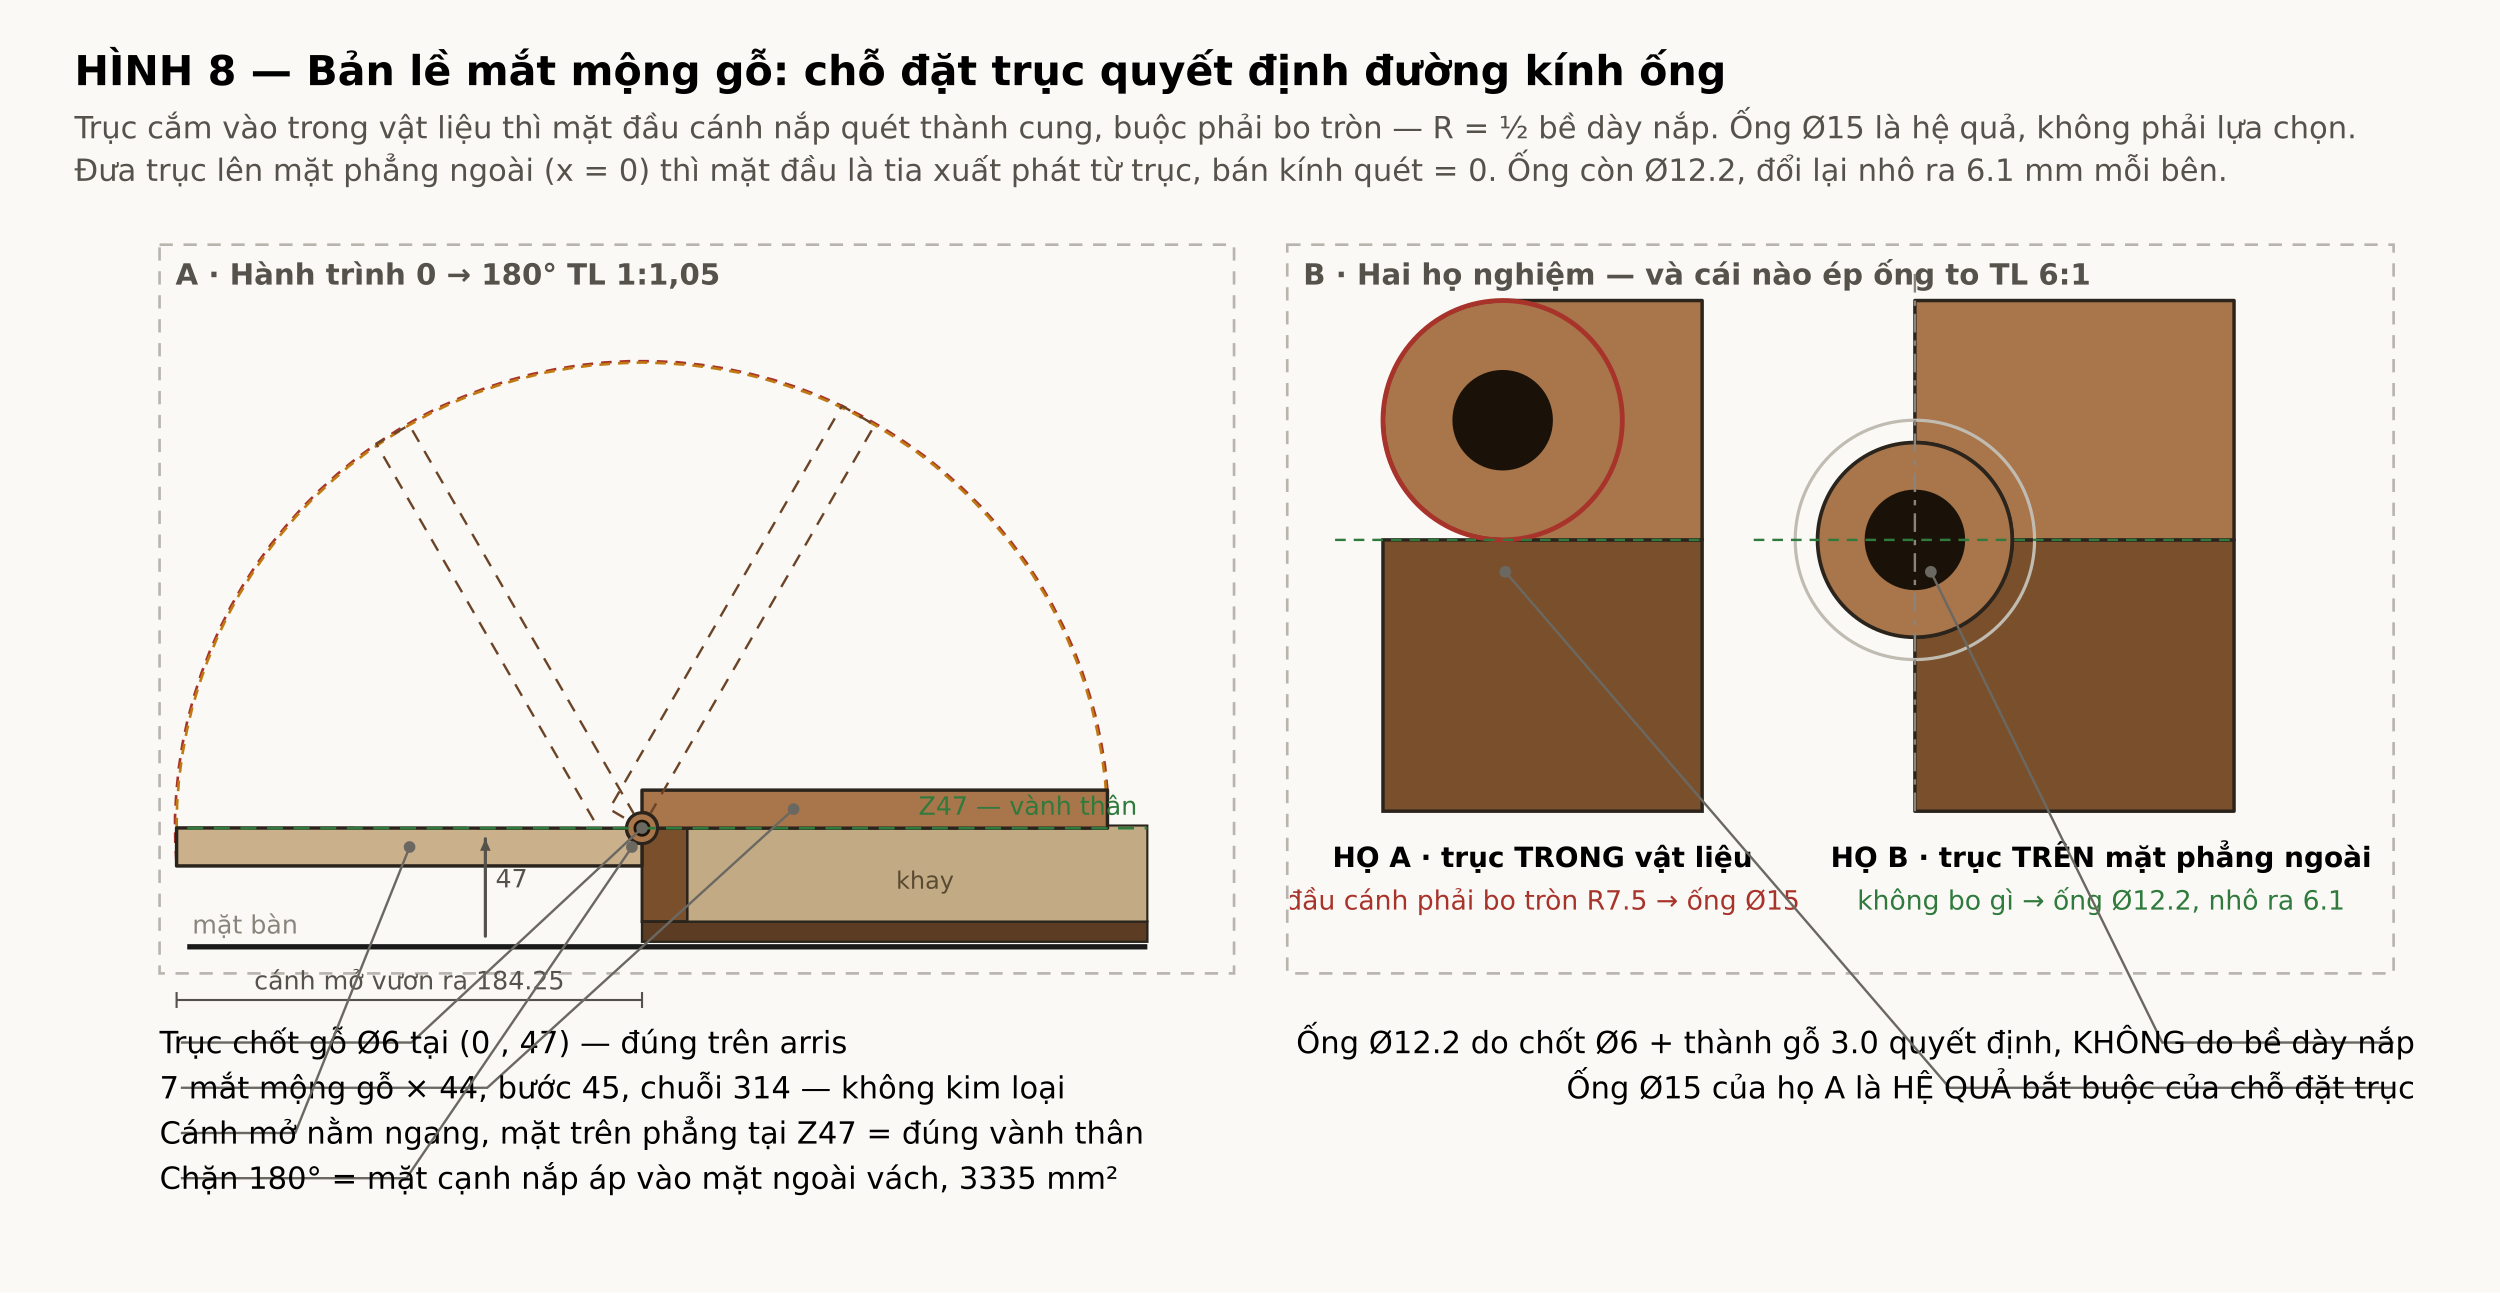
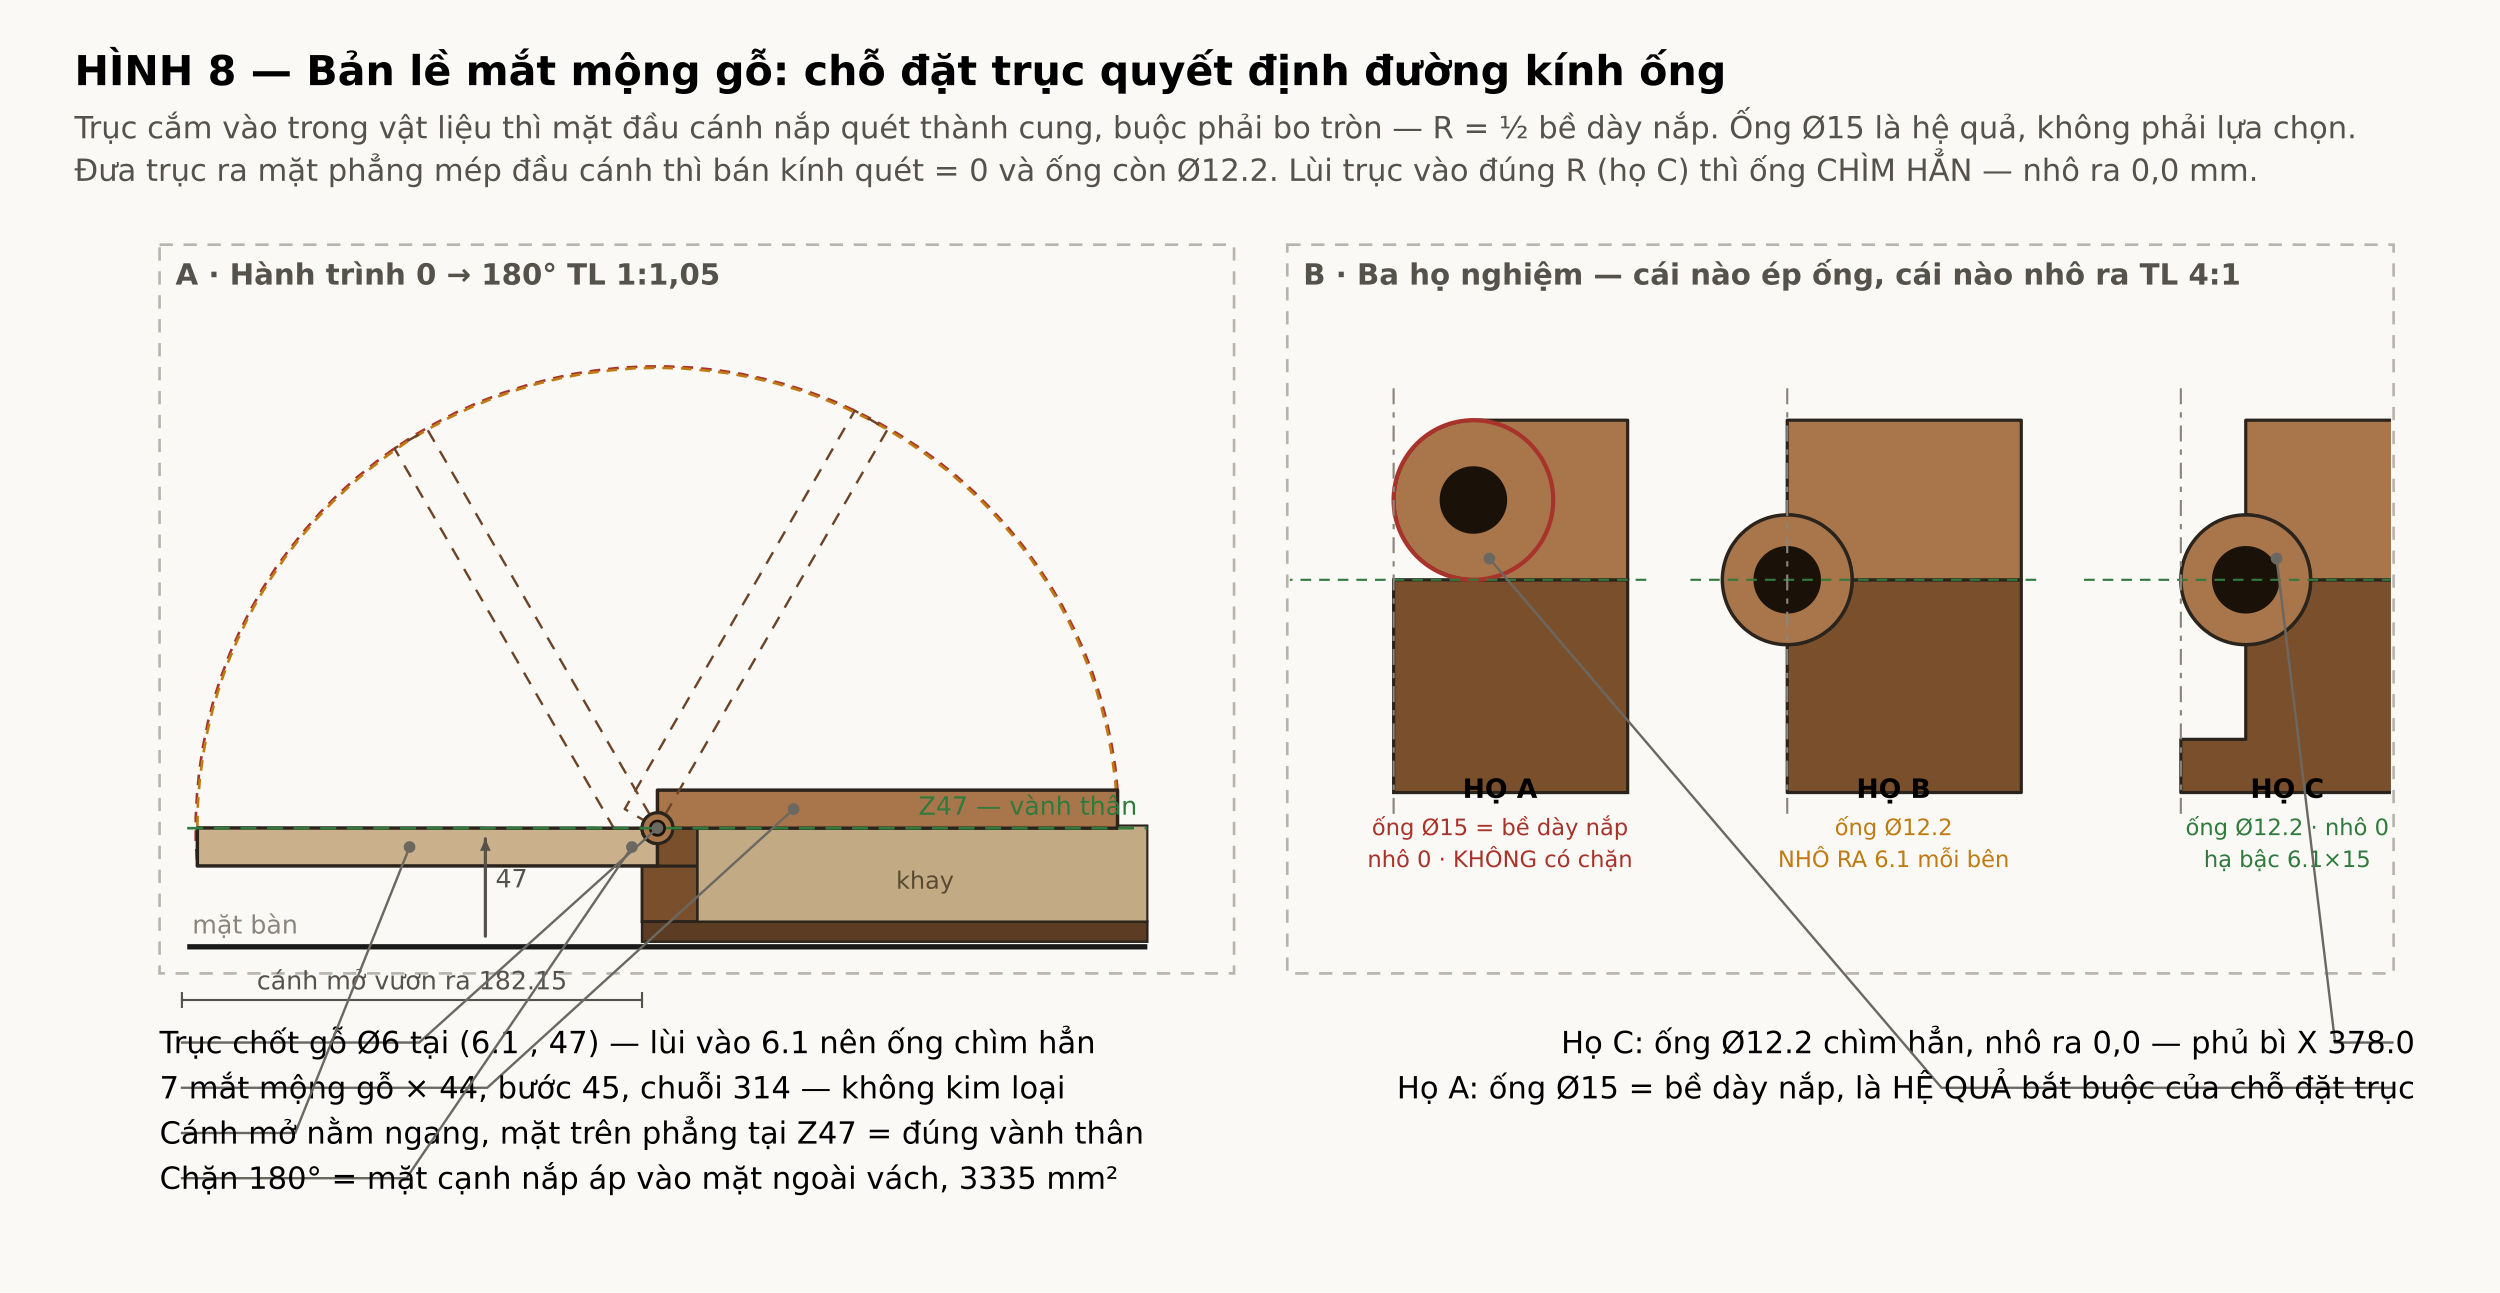
<svg xmlns="http://www.w3.org/2000/svg" width="940" height="486" viewBox="0 0 940 486" font-family="DejaVu Sans" font-size="11.5">
  <rect width="100%" height="100%" fill="#faf9f6" />
  <text x="28" y="32" font-size="15.5" font-weight="bold">HÌNH 8 — Bản lề mắt mộng gỗ: chỗ đặt trục quyết định đường kính ống</text>
  <text x="28" y="52" fill="#55524b">Trục cắm vào trong vật liệu thì mặt đầu cánh nắp quét thành cung, buộc phải bo tròn — R = ½ bề dày nắp. Ống Ø15 là hệ quả, không phải lựa chọn.</text>
-   <text x="28" y="68" fill="#55524b">Đưa trục lên mặt phẳng ngoài (x = 0) thì mặt đầu là tia xuất phát từ trục, bán kính quét = 0. Ống còn Ø12.2, đổi lại nhô ra 6.1 mm mỗi bên.</text>
+   <text x="28" y="68" fill="#55524b">Đưa trục ra mặt phẳng mép đầu cánh thì bán kính quét = 0 và ống còn Ø12.2. Lùi trục vào đúng R (họ C) thì ống CHÌM HẲN — nhô ra 0,0 mm.</text>
  <defs>
    <clipPath id="ca">
      <rect x="61" y="93" width="402" height="272" />
    </clipPath>
    <clipPath id="cb">
      <rect x="485" y="93" width="414" height="272" />
    </clipPath>
  </defs>
  <rect x="60" y="92" width="404" height="274" fill="none" stroke="#b8b5ae" stroke-width="1" stroke-dasharray="5,4" />
  <text x="66" y="107" font-size="11" font-weight="bold" fill="#55524b">A · Hành trình 0 → 180°  TL 1:1,05</text>
  <g clip-path="url(#ca)">
    <line x1="70.4" y1="356.0" x2="431.4" y2="356.0" stroke="#1a1a1a" stroke-width="2" />
    <text x="72.3" y="351.0" font-size="9.5" fill="#8a857c">mặt bàn</text>
    <rect x="241.4" y="346.5" width="190.0" height="7.6" fill="#5c3d24" stroke="#2a241c" stroke-width="0.9" />
-     <rect x="241.4" y="311.4" width="17.1" height="35.1" fill="#7a4f2c" stroke="#2a241c" stroke-width="1.1" />
-     <rect x="258.5" y="310.4" width="172.9" height="36.1" fill="#c2ab84" stroke="#2a241c" stroke-width="0.8" />
+     <rect x="241.4" y="325.6" width="20.9" height="20.9" fill="#7a4f2c" stroke="#2a241c" stroke-width="1.1" />
+     <rect x="247.2" y="311.4" width="15.1" height="14.2" fill="#7a4f2c" stroke="#2a241c" stroke-width="1.1" />
+     <rect x="262.3" y="310.4" width="169.1" height="36.1" fill="#c2ab84" stroke="#2a241c" stroke-width="0.8" />
    <text x="347.8" y="334.15" text-anchor="middle" font-size="9" fill="#5a4a32">khay</text>
-     <path d="M 416.4,297.1 L 415.5,288.0 L 414.0,278.9 L 412.1,269.9 L 409.6,261.0 L 406.8,252.3 L 403.5,243.7 L 399.7,235.3 L 395.5,227.1 L 390.9,219.2 L 385.9,211.5 L 380.4,204.1 L 374.6,196.9 L 368.5,190.1 L 361.9,183.6 L 355.1,177.5 L 347.9,171.7 L 340.5,166.4 L 332.8,161.4 L 324.8,156.8 L 316.6,152.6 L 308.2,148.9 L 299.6,145.6 L 290.8,142.8 L 281.9,140.5 L 272.9,138.6 L 263.9,137.2 L 254.7,136.2 L 245.5,135.8 L 236.3,135.8 L 227.2,136.3 L 218.0,137.3 L 208.9,138.8 L 199.9,140.7 L 191.1,143.1 L 182.3,146.0 L 173.8,149.3 L 165.4,153.0 L 157.2,157.2 L 149.2,161.9 L 141.5,166.9 L 134.1,172.3 L 127.0,178.1 L 120.2,184.3 L 113.7,190.8 L 107.6,197.7 L 101.8,204.8 L 96.4,212.3 L 91.4,220.0 L 86.8,228.0 L 82.7,236.2 L 79.0,244.6 L 75.7,253.2 L 72.9,261.9 L 70.5,270.8 L 68.6,279.8 L 67.2,288.9 L 66.3,298.0 L 65.8,307.2 L 65.9,316.4 L 66.4,325.6" fill="none" stroke="#a8332a" stroke-width="1.0" stroke-dasharray="4,3" />
-     <path d="M 416.4,311.4 L 416.2,302.2 L 415.5,293.1 L 414.3,284.0 L 412.6,275.0 L 410.5,266.0 L 407.9,257.3 L 404.8,248.6 L 401.3,240.2 L 397.4,231.9 L 393.0,223.8 L 388.2,216.0 L 383.0,208.5 L 377.4,201.2 L 371.5,194.2 L 365.2,187.6 L 358.5,181.3 L 351.6,175.3 L 344.3,169.7 L 336.7,164.6 L 328.9,159.8 L 320.9,155.4 L 312.6,151.4 L 304.1,147.9 L 295.5,144.9 L 286.7,142.3 L 277.8,140.1 L 268.8,138.5 L 259.7,137.3 L 250.6,136.6 L 241.4,136.3 L 232.2,136.6 L 223.1,137.3 L 214.0,138.5 L 205.0,140.1 L 196.1,142.3 L 187.3,144.9 L 178.7,147.9 L 170.2,151.4 L 161.9,155.4 L 153.9,159.8 L 146.1,164.6 L 138.5,169.7 L 131.2,175.3 L 124.3,181.3 L 117.6,187.6 L 111.3,194.2 L 105.4,201.2 L 99.8,208.5 L 94.6,216.0 L 89.8,223.8 L 85.4,231.9 L 81.5,240.2 L 78.0,248.6 L 74.9,257.3 L 72.3,266.0 L 70.2,275.0 L 68.5,284.0 L 67.3,293.1 L 66.6,302.2 L 66.4,311.3" fill="none" stroke="#c07a12" stroke-width="1.0" stroke-dasharray="4,3" />
-     <polygon points="241.4,305.6 241.4,305.6 241.9,305.6 242.3,305.6 242.8,305.7 243.2,305.8 243.6,306.0 244.0,306.2 244.4,306.4 244.8,306.7 245.2,306.9 245.5,307.3 245.8,307.6 246.1,307.9 246.3,308.3 246.6,308.7 246.8,309.1 246.9,309.6 247.0,310.0 247.1,310.4 247.2,310.9 247.2,311.4 416.4,311.4 416.4,297.1 241.4,297.1" fill="#a9754a" stroke="#2a241c" stroke-width="1.3" stroke-linejoin="round" />
-     <polygon points="236.4,308.5 236.4,308.5 236.6,308.1 236.9,307.7 237.2,307.4 237.5,307.0 237.9,306.8 238.2,306.5 238.6,306.3 239.0,306.1 239.5,305.9 239.9,305.8 240.3,305.7 240.8,305.6 241.2,305.6 241.7,305.6 242.2,305.6 242.6,305.7 243.0,305.8 243.5,305.9 243.9,306.1 244.3,306.3 328.9,159.8 316.6,152.6 229.1,304.2" fill="none" stroke="#6b4326" stroke-width="0.9" stroke-linejoin="round" stroke-dasharray="5,4" />
-     <polygon points="236.4,314.2 236.4,314.2 236.2,313.8 236.0,313.4 235.8,313.0 235.7,312.6 235.7,312.1 235.6,311.7 235.6,311.2 235.6,310.7 235.7,310.3 235.8,309.9 235.9,309.4 236.1,309.0 236.3,308.6 236.5,308.2 236.8,307.8 237.1,307.5 237.4,307.1 237.8,306.8 238.1,306.6 238.5,306.3 153.9,159.8 141.5,166.9 229.1,318.5" fill="none" stroke="#6b4326" stroke-width="0.9" stroke-linejoin="round" stroke-dasharray="5,4" />
-     <polygon points="241.4,317.1 241.4,317.1 240.9,317.1 240.5,317.1 240.0,317.0 239.6,316.9 239.2,316.7 238.8,316.5 238.4,316.3 238.0,316.0 237.6,315.8 237.3,315.4 237.0,315.1 236.7,314.8 236.5,314.4 236.2,314.0 236.0,313.6 235.9,313.1 235.8,312.7 235.7,312.3 235.6,311.8 235.6,311.4 66.4,311.3 66.4,325.6 241.4,325.6" fill="#cbb08c" stroke="#2a241c" stroke-width="1.3" stroke-linejoin="round" />
-     <circle cx="241.4" cy="311.4" r="5.8" fill="#a9754a" stroke="#2a241c" stroke-width="1.2" />
-     <circle cx="241.4" cy="311.4" r="2.9" fill="#1a1208" stroke="#1a1208" stroke-width="0.6" />
+     <path d="M 420.2,297.1 L 419.3,288.1 L 417.8,279.1 L 415.9,270.2 L 413.5,261.4 L 410.7,252.8 L 407.4,244.3 L 403.6,236.0 L 399.5,227.9 L 394.9,220.1 L 389.9,212.5 L 384.6,205.2 L 378.8,198.1 L 372.7,191.4 L 366.3,185.0 L 359.5,178.9 L 352.4,173.2 L 345.0,167.9 L 337.4,163.0 L 329.5,158.5 L 321.4,154.4 L 313.1,150.7 L 304.6,147.5 L 295.9,144.7 L 287.1,142.4 L 278.2,140.5 L 269.2,139.1 L 260.2,138.2 L 251.1,137.8 L 242.0,137.8 L 232.9,138.3 L 223.9,139.3 L 214.9,140.7 L 206.1,142.7 L 197.3,145.1 L 188.6,147.9 L 180.2,151.2 L 171.9,154.9 L 163.8,159.1 L 155.9,163.6 L 148.3,168.6 L 141.0,174.0 L 134.0,179.7 L 127.2,185.8 L 120.8,192.3 L 114.8,199.1 L 109.1,206.2 L 103.7,213.5 L 98.8,221.2 L 94.3,229.1 L 90.2,237.2 L 86.5,245.5 L 83.3,254.0 L 80.5,262.6 L 78.2,271.4 L 76.4,280.3 L 75.0,289.3 L 74.1,298.4 L 73.6,307.4 L 73.6,316.5 L 74.2,325.6" fill="none" stroke="#a8332a" stroke-width="1.0" stroke-dasharray="4,3" />
+     <path d="M 420.2,311.4 L 420.0,302.3 L 419.3,293.3 L 418.1,284.3 L 416.5,275.4 L 414.3,266.6 L 411.8,257.9 L 408.7,249.3 L 405.3,241.0 L 401.4,232.8 L 397.1,224.8 L 392.3,217.1 L 387.2,209.6 L 381.7,202.5 L 375.8,195.6 L 369.6,189.0 L 363.0,182.8 L 356.1,176.9 L 348.9,171.4 L 341.4,166.2 L 333.7,161.5 L 325.8,157.2 L 317.6,153.3 L 309.2,149.8 L 300.7,146.8 L 292.0,144.2 L 283.2,142.1 L 274.3,140.4 L 265.3,139.3 L 256.3,138.5 L 247.2,138.3 L 238.1,138.5 L 229.1,139.3 L 220.1,140.4 L 211.2,142.1 L 202.4,144.2 L 193.7,146.8 L 185.2,149.8 L 176.8,153.3 L 168.6,157.2 L 160.7,161.5 L 152.9,166.2 L 145.5,171.4 L 138.3,176.9 L 131.4,182.8 L 124.8,189.0 L 118.6,195.6 L 112.7,202.5 L 107.2,209.6 L 102.1,217.1 L 97.3,224.8 L 93.0,232.8 L 89.1,241.0 L 85.6,249.3 L 82.6,257.9 L 80.0,266.6 L 77.9,275.4 L 76.3,284.3 L 75.1,293.3 L 74.4,302.3 L 74.2,311.3" fill="none" stroke="#c07a12" stroke-width="1.0" stroke-dasharray="4,3" />
+     <polygon points="247.2,305.6 247.2,305.6 247.6,305.6 248.1,305.6 248.5,305.7 249.0,305.8 249.4,306.0 249.8,306.2 250.2,306.4 250.6,306.7 251.0,306.9 251.3,307.3 251.6,307.6 251.9,307.9 252.1,308.3 252.4,308.7 252.5,309.1 252.7,309.6 252.8,310.0 252.9,310.4 253.0,310.9 253.0,311.4 420.2,311.4 420.2,297.1 247.2,297.1" fill="#a9754a" stroke="#2a241c" stroke-width="1.3" stroke-linejoin="round" />
+     <polygon points="242.2,308.5 242.2,308.5 242.4,308.1 242.7,307.7 243.0,307.4 243.3,307.0 243.7,306.8 244.0,306.5 244.4,306.3 244.8,306.1 245.3,305.9 245.7,305.8 246.1,305.7 246.6,305.6 247.0,305.6 247.5,305.6 248.0,305.6 248.4,305.7 248.8,305.8 249.3,305.9 249.7,306.1 250.1,306.3 333.7,161.5 321.4,154.4 234.9,304.2" fill="none" stroke="#6b4326" stroke-width="0.9" stroke-linejoin="round" stroke-dasharray="5,4" />
+     <polygon points="242.2,314.2 242.2,314.2 242.0,313.8 241.8,313.4 241.6,313.0 241.5,312.6 241.4,312.1 241.4,311.7 241.4,311.2 241.4,310.7 241.5,310.3 241.6,309.9 241.7,309.4 241.9,309.0 242.1,308.6 242.3,308.2 242.6,307.8 242.9,307.5 243.2,307.1 243.5,306.8 243.9,306.6 244.3,306.3 160.7,161.5 148.3,168.6 234.9,318.5" fill="none" stroke="#6b4326" stroke-width="0.9" stroke-linejoin="round" stroke-dasharray="5,4" />
+     <polygon points="247.2,317.1 247.2,317.1 246.7,317.1 246.3,317.1 245.8,317.0 245.4,316.9 245.0,316.7 244.6,316.5 244.2,316.3 243.8,316.0 243.4,315.8 243.1,315.4 242.8,315.1 242.5,314.8 242.3,314.4 242.0,314.0 241.8,313.6 241.7,313.1 241.6,312.7 241.5,312.3 241.4,311.8 241.4,311.4 74.2,311.3 74.2,325.6 247.2,325.6" fill="#cbb08c" stroke="#2a241c" stroke-width="1.3" stroke-linejoin="round" />
+     <circle cx="247.2" cy="311.4" r="5.8" fill="#a9754a" stroke="#2a241c" stroke-width="1.2" />
+     <circle cx="247.2" cy="311.4" r="2.9" fill="#1a1208" stroke="#1a1208" stroke-width="0.6" />
    <line x1="70.4" y1="311.4" x2="431.4" y2="311.4" stroke="#2f7a3c" stroke-width="1" stroke-dasharray="6,4" />
    <text x="427.6" y="306.35" text-anchor="end" font-size="9.5" fill="#2f7a3c">Z47 — vành thân</text>
    <line x1="182.5" y1="352.0" x2="182.5" y2="315.4" stroke="#55524b" stroke-width="1.2" stroke-linecap="round" />
    <polygon points="182.5,315.4 184.5,319.9 180.5,319.9" fill="#55524b" />
    <text x="186.3" y="333.675" font-size="9.5" fill="#55524b">47</text>
  </g>
-   <line x1="66.4" y1="376.0" x2="241.4" y2="376.0" stroke="#55524b" stroke-width="0.8" />
-   <line x1="66.4" y1="373.0" x2="66.4" y2="379.0" stroke="#55524b" stroke-width="0.8" />
+   <line x1="68.4" y1="376.0" x2="241.4" y2="376.0" stroke="#55524b" stroke-width="0.8" />
+   <line x1="68.4" y1="373.0" x2="68.4" y2="379.0" stroke="#55524b" stroke-width="0.8" />
  <line x1="241.4" y1="373.0" x2="241.4" y2="379.0" stroke="#55524b" stroke-width="0.8" />
-   <text x="153.9" y="372.0" text-anchor="middle" font-size="9.5" fill="#55524b">cánh mở vươn ra 184.25</text>
+   <text x="154.9" y="372.0" text-anchor="middle" font-size="9.5" fill="#55524b">cánh mở vươn ra 182.15</text>
  <rect x="484" y="92" width="416" height="274" fill="none" stroke="#b8b5ae" stroke-width="1" stroke-dasharray="5,4" />
-   <text x="490" y="107" font-size="11" font-weight="bold" fill="#55524b">B · Hai họ nghiệm — và cái nào ép ống to  TL 6:1</text>
+   <text x="490" y="107" font-size="11" font-weight="bold" fill="#55524b">B · Ba họ nghiệm — cái nào ép ống, cái nào nhô ra  TL 4:1</text>
  <g clip-path="url(#cb)">
-     <rect x="520.0" y="203.0" width="120.0" height="102.0" fill="#7a4f2c" stroke="#2a241c" stroke-width="1.3" />
-     <polygon points="565.0,113.0 558.0,113.6 551.1,115.2 544.6,117.9 538.5,121.6 533.2,126.2 528.6,131.5 524.9,137.6 522.2,144.1 520.6,151.0 520.0,158.0 520.6,165.0 522.2,171.9 524.9,178.4 528.6,184.5 533.2,189.8 538.5,194.4 544.6,198.1 551.1,200.8 558.0,202.4 565.0,203.0 640.0,203.0 640.0,113.0" fill="#a9754a" stroke="#2a241c" stroke-width="1.3" stroke-linejoin="round" />
-     <circle cx="565.0" cy="158.0" r="45.0" fill="none" stroke="#a8332a" stroke-width="1.8" />
-     <circle cx="565.0" cy="158.0" r="18.6" fill="#1a1208" stroke="#1a1208" stroke-width="0.6" />
-     <path d="M 502.0,203.0 L 640.0,203.0" fill="none" stroke="#2f7a3c" stroke-width="0.9" stroke-dasharray="4,3" />
-     <polygon points="720.0,305.0 720.0,239.6 720.0,239.6 722.9,239.5 725.7,239.1 728.5,238.6 731.3,237.8 734.0,236.8 736.6,235.6 739.1,234.2 741.5,232.6 743.8,230.8 745.9,228.9 747.8,226.8 749.6,224.5 751.2,222.1 752.6,219.6 753.8,217.0 754.8,214.3 755.6,211.5 756.1,208.7 756.5,205.9 756.6,203.0 840.0,203.0 840.0,305.0" fill="#7a4f2c" stroke="#2a241c" stroke-width="1.3" stroke-linejoin="round" />
-     <polygon points="720.0,166.4 720.0,166.4 722.9,166.5 725.7,166.9 728.5,167.4 731.3,168.2 734.0,169.2 736.6,170.4 739.1,171.8 741.5,173.4 743.8,175.2 745.9,177.1 747.8,179.2 749.6,181.5 751.2,183.9 752.6,186.4 753.8,189.0 754.8,191.7 755.6,194.5 756.1,197.3 756.5,200.1 756.6,203.0 840.0,203.0 840.0,113.0 720.0,113.0" fill="#a9754a" stroke="#2a241c" stroke-width="1.3" stroke-linejoin="round" />
-     <circle cx="720.0" cy="203.0" r="45.0" fill="none" stroke="#c0bcb2" stroke-width="1.2" />
-     <circle cx="720.0" cy="203.0" r="36.6" fill="#a9754a" stroke="#2a241c" stroke-width="1.4" />
-     <circle cx="720.0" cy="203.0" r="18.6" fill="#1a1208" stroke="#1a1208" stroke-width="0.6" />
-     <path d="M 659.4,203.0 L 840.0,203.0" fill="none" stroke="#2f7a3c" stroke-width="0.9" stroke-dasharray="4,3" />
-     <path d="M 720.0,305.0 L 720.0,101.0" fill="none" stroke="#8a857c" stroke-width="0.9" stroke-dasharray="7,3,2,3" />
-     <text x="580" y="326" text-anchor="middle" font-size="10.5" font-weight="bold">HỌ A · trục TRONG vật liệu</text>
-     <text x="580" y="342" text-anchor="middle" font-size="10" fill="#a8332a">đầu cánh phải bo tròn R7.5 → ống Ø15</text>
-     <text x="790" y="326" text-anchor="middle" font-size="10.5" font-weight="bold">HỌ B · trục TRÊN mặt phẳng ngoài</text>
-     <text x="790" y="342" text-anchor="middle" font-size="10" fill="#2f7a3c">không bo gì → ống Ø12.2, nhô ra 6.1</text>
+     <rect x="524.0" y="218.0" width="88.0" height="80.0" fill="#7a4f2c" stroke="#2a241c" stroke-width="1.2" />
+     <polygon points="554.0,158.0 549.3,158.4 544.7,159.5 540.4,161.3 536.4,163.7 532.8,166.8 529.7,170.4 527.3,174.4 525.5,178.7 524.4,183.3 524.0,188.0 524.4,192.7 525.5,197.3 527.3,201.6 529.7,205.6 532.8,209.2 536.4,212.3 540.4,214.7 544.7,216.5 549.3,217.6 554.0,218.0 612.0,218.0 612.0,158.0" fill="#a9754a" stroke="#2a241c" stroke-width="1.2" stroke-linejoin="round" />
+     <circle cx="554.0" cy="188.0" r="30.0" fill="none" stroke="#a8332a" stroke-width="1.6" />
+     <circle cx="554.0" cy="188.0" r="12.4" fill="#1a1208" stroke="#1a1208" stroke-width="0.6" />
+     <path d="M 482.0,218.0 L 620.0,218.0" fill="none" stroke="#2f7a3c" stroke-width="0.8" stroke-dasharray="4,3" />
+     <path d="M 524.0,306.0 L 524.0,146.0" fill="none" stroke="#8a857c" stroke-width="0.8" stroke-dasharray="6,3,2,3" />
+     <text x="564.0" y="300" text-anchor="middle" font-size="10" font-weight="bold">HỌ A</text>
+     <text x="564.0" y="314" text-anchor="middle" font-size="8.5" fill="#a8332a">ống Ø15 = bề dày nắp</text>
+     <text x="564.0" y="326" text-anchor="middle" font-size="8.5" fill="#a8332a">nhô 0 · KHÔNG có chặn</text>
+     <polygon points="672.0,298.0 672.0,242.4 672.0,242.4 673.9,242.3 675.8,242.1 677.7,241.7 679.5,241.2 681.3,240.5 683.1,239.7 684.7,238.8 686.3,237.7 687.8,236.6 689.3,235.3 690.6,233.8 691.7,232.3 692.8,230.7 693.7,229.1 694.5,227.3 695.2,225.5 695.7,223.7 696.1,221.8 696.3,219.9 696.4,218.0 760.0,218.0 760.0,298.0" fill="#7a4f2c" stroke="#2a241c" stroke-width="1.2" stroke-linejoin="round" />
+     <polygon points="672.0,193.6 672.0,193.6 673.9,193.7 675.8,193.9 677.7,194.3 679.5,194.8 681.3,195.5 683.1,196.3 684.7,197.2 686.3,198.3 687.8,199.4 689.3,200.7 690.6,202.2 691.7,203.7 692.8,205.3 693.7,206.9 694.5,208.7 695.2,210.5 695.7,212.3 696.1,214.2 696.3,216.1 696.4,218.0 760.0,218.0 760.0,158.0 672.0,158.0" fill="#a9754a" stroke="#2a241c" stroke-width="1.2" stroke-linejoin="round" />
+     <circle cx="672.0" cy="218.0" r="24.4" fill="#a9754a" stroke="#2a241c" stroke-width="1.3" />
+     <circle cx="672.0" cy="218.0" r="12.4" fill="#1a1208" stroke="#1a1208" stroke-width="0.6" />
+     <path d="M 635.6,218.0 L 768.0,218.0" fill="none" stroke="#2f7a3c" stroke-width="0.8" stroke-dasharray="4,3" />
+     <path d="M 672.0,306.0 L 672.0,146.0" fill="none" stroke="#8a857c" stroke-width="0.8" stroke-dasharray="6,3,2,3" />
+     <text x="712.0" y="300" text-anchor="middle" font-size="10" font-weight="bold">HỌ B</text>
+     <text x="712.0" y="314" text-anchor="middle" font-size="8.5" fill="#c07a12">ống Ø12.2</text>
+     <text x="712.0" y="326" text-anchor="middle" font-size="8.5" fill="#c07a12">NHÔ RA 6.1 mỗi bên</text>
+     <polygon points="820.0,298.0 820.0,278.0 844.4,278.0 844.4,242.4 844.4,242.4 846.3,242.3 848.2,242.1 850.1,241.7 851.9,241.2 853.7,240.5 855.5,239.7 857.1,238.8 858.7,237.7 860.2,236.6 861.7,235.3 863.0,233.8 864.1,232.3 865.2,230.7 866.1,229.1 866.9,227.3 867.6,225.5 868.1,223.7 868.5,221.8 868.7,219.9 868.8,218.0 908.0,218.0 908.0,298.0" fill="#7a4f2c" stroke="#2a241c" stroke-width="1.2" stroke-linejoin="round" />
+     <polygon points="844.4,193.6 844.4,193.6 846.3,193.7 848.2,193.9 850.1,194.3 851.9,194.8 853.7,195.5 855.5,196.3 857.1,197.2 858.7,198.3 860.2,199.4 861.7,200.7 863.0,202.2 864.1,203.7 865.2,205.3 866.1,206.9 866.9,208.7 867.6,210.5 868.1,212.3 868.5,214.2 868.7,216.1 868.8,218.0 908.0,218.0 908.0,158.0 844.4,158.0" fill="#a9754a" stroke="#2a241c" stroke-width="1.2" stroke-linejoin="round" />
+     <circle cx="844.4" cy="218.0" r="24.4" fill="#a9754a" stroke="#2a241c" stroke-width="1.3" />
+     <circle cx="844.4" cy="218.0" r="12.4" fill="#1a1208" stroke="#1a1208" stroke-width="0.6" />
+     <path d="M 783.6,218.0 L 916.0,218.0" fill="none" stroke="#2f7a3c" stroke-width="0.8" stroke-dasharray="4,3" />
+     <path d="M 820.0,306.0 L 820.0,146.0" fill="none" stroke="#8a857c" stroke-width="0.8" stroke-dasharray="6,3,2,3" />
+     <text x="860.0" y="300" text-anchor="middle" font-size="10" font-weight="bold">HỌ C</text>
+     <text x="860.0" y="314" text-anchor="middle" font-size="8.5" fill="#2f7a3c">ống Ø12.2 · nhô 0</text>
+     <text x="860.0" y="326" text-anchor="middle" font-size="8.5" fill="#2f7a3c">hạ bậc 6.1×15</text>
  </g>
-   <polyline points="68,392 154.7,392 241.4,311.35" fill="none" stroke="#6b6862" stroke-width="0.9" />
-   <circle cx="241.4" cy="311.35" r="2.2" fill="#6b6862" />
-   <text x="60" y="396" text-anchor="start">Trục chốt gỗ Ø6 tại (0 , 47) — đúng trên arris</text>
+   <polyline points="68,392 157.597,392 247.195,311.35" fill="none" stroke="#6b6862" stroke-width="0.9" />
+   <circle cx="247.195" cy="311.35" r="2.2" fill="#6b6862" />
+   <text x="60" y="396" text-anchor="start">Trục chốt gỗ Ø6 tại (6.1 , 47) — lùi vào 6.1 nên ống chìm hẳn</text>
  <polyline points="68,409 183.2,409 298.4,304.225" fill="none" stroke="#6b6862" stroke-width="0.9" />
  <circle cx="298.4" cy="304.225" r="2.2" fill="#6b6862" />
  <text x="60" y="413" text-anchor="start">7 mắt mộng gỗ × 44, bước 45, chuỗi 314 — không kim loại</text>
  <polyline points="68,426 111.0,426 154.0,318.475" fill="none" stroke="#6b6862" stroke-width="0.9" />
  <circle cx="154.0" cy="318.475" r="2.2" fill="#6b6862" />
  <text x="60" y="430" text-anchor="start">Cánh mở nằm ngang, mặt trên phẳng tại Z47 = đúng vành thân</text>
  <polyline points="68,443 152.8,443 237.6,318.475" fill="none" stroke="#6b6862" stroke-width="0.9" />
  <circle cx="237.6" cy="318.475" r="2.2" fill="#6b6862" />
  <text x="60" y="447" text-anchor="start">Chặn 180° = mặt cạnh nắp áp vào mặt ngoài vách, 3335 mm²</text>
-   <polyline points="900,392 813.0,392 726,215" fill="none" stroke="#6b6862" stroke-width="0.9" />
-   <circle cx="726" cy="215" r="2.2" fill="#6b6862" />
-   <text x="908" y="396" text-anchor="end">Ống Ø12.2 do chốt Ø6 + thành gỗ 3.0 quyết định, KHÔNG do bề dày nắp</text>
-   <polyline points="900,409 733.0,409 566,215" fill="none" stroke="#6b6862" stroke-width="0.9" />
-   <circle cx="566" cy="215" r="2.2" fill="#6b6862" />
-   <text x="908" y="413" text-anchor="end">Ống Ø15 của họ A là HỆ QUẢ bắt buộc của chỗ đặt trục</text>
+   <polyline points="900,392 878.0,392 856,210" fill="none" stroke="#6b6862" stroke-width="0.9" />
+   <circle cx="856" cy="210" r="2.2" fill="#6b6862" />
+   <text x="908" y="396" text-anchor="end">Họ C: ống Ø12.2 chìm hẳn, nhô ra 0,0 — phủ bì X 378.0</text>
+   <polyline points="900,409 730.0,409 560,210" fill="none" stroke="#6b6862" stroke-width="0.9" />
+   <circle cx="560" cy="210" r="2.2" fill="#6b6862" />
+   <text x="908" y="413" text-anchor="end">Họ A: ống Ø15 = bề dày nắp, là HỆ QUẢ bắt buộc của chỗ đặt trục</text>
</svg>
